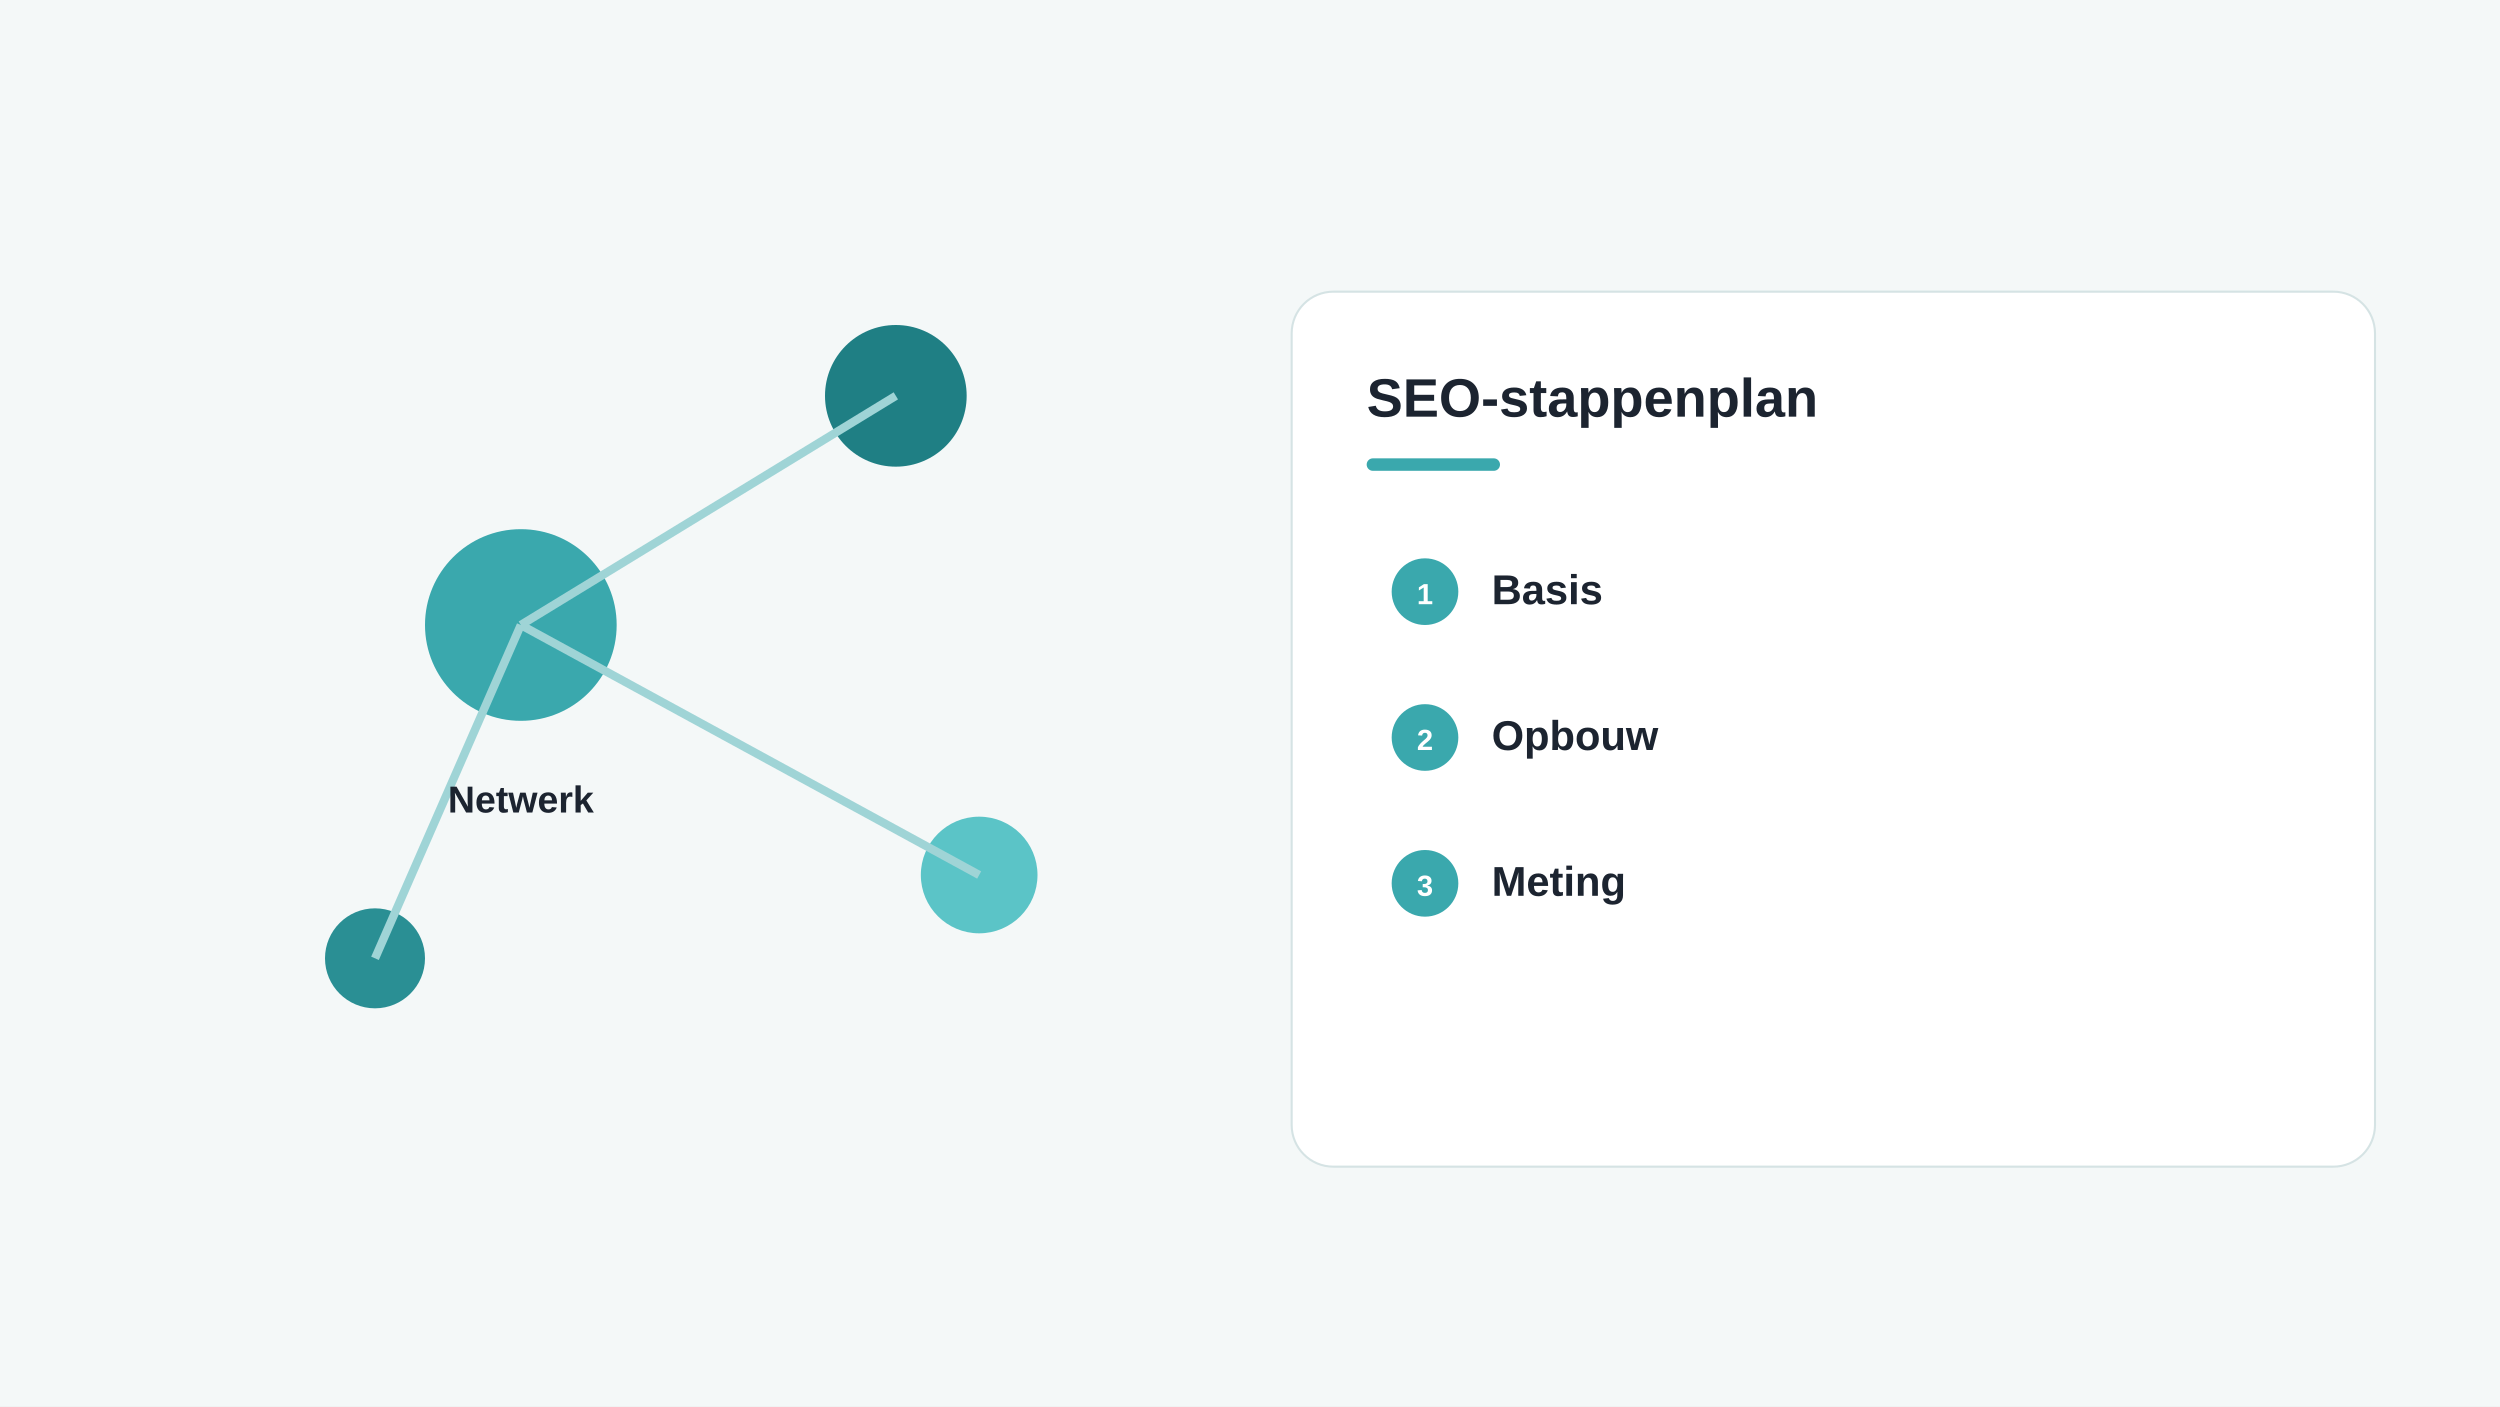
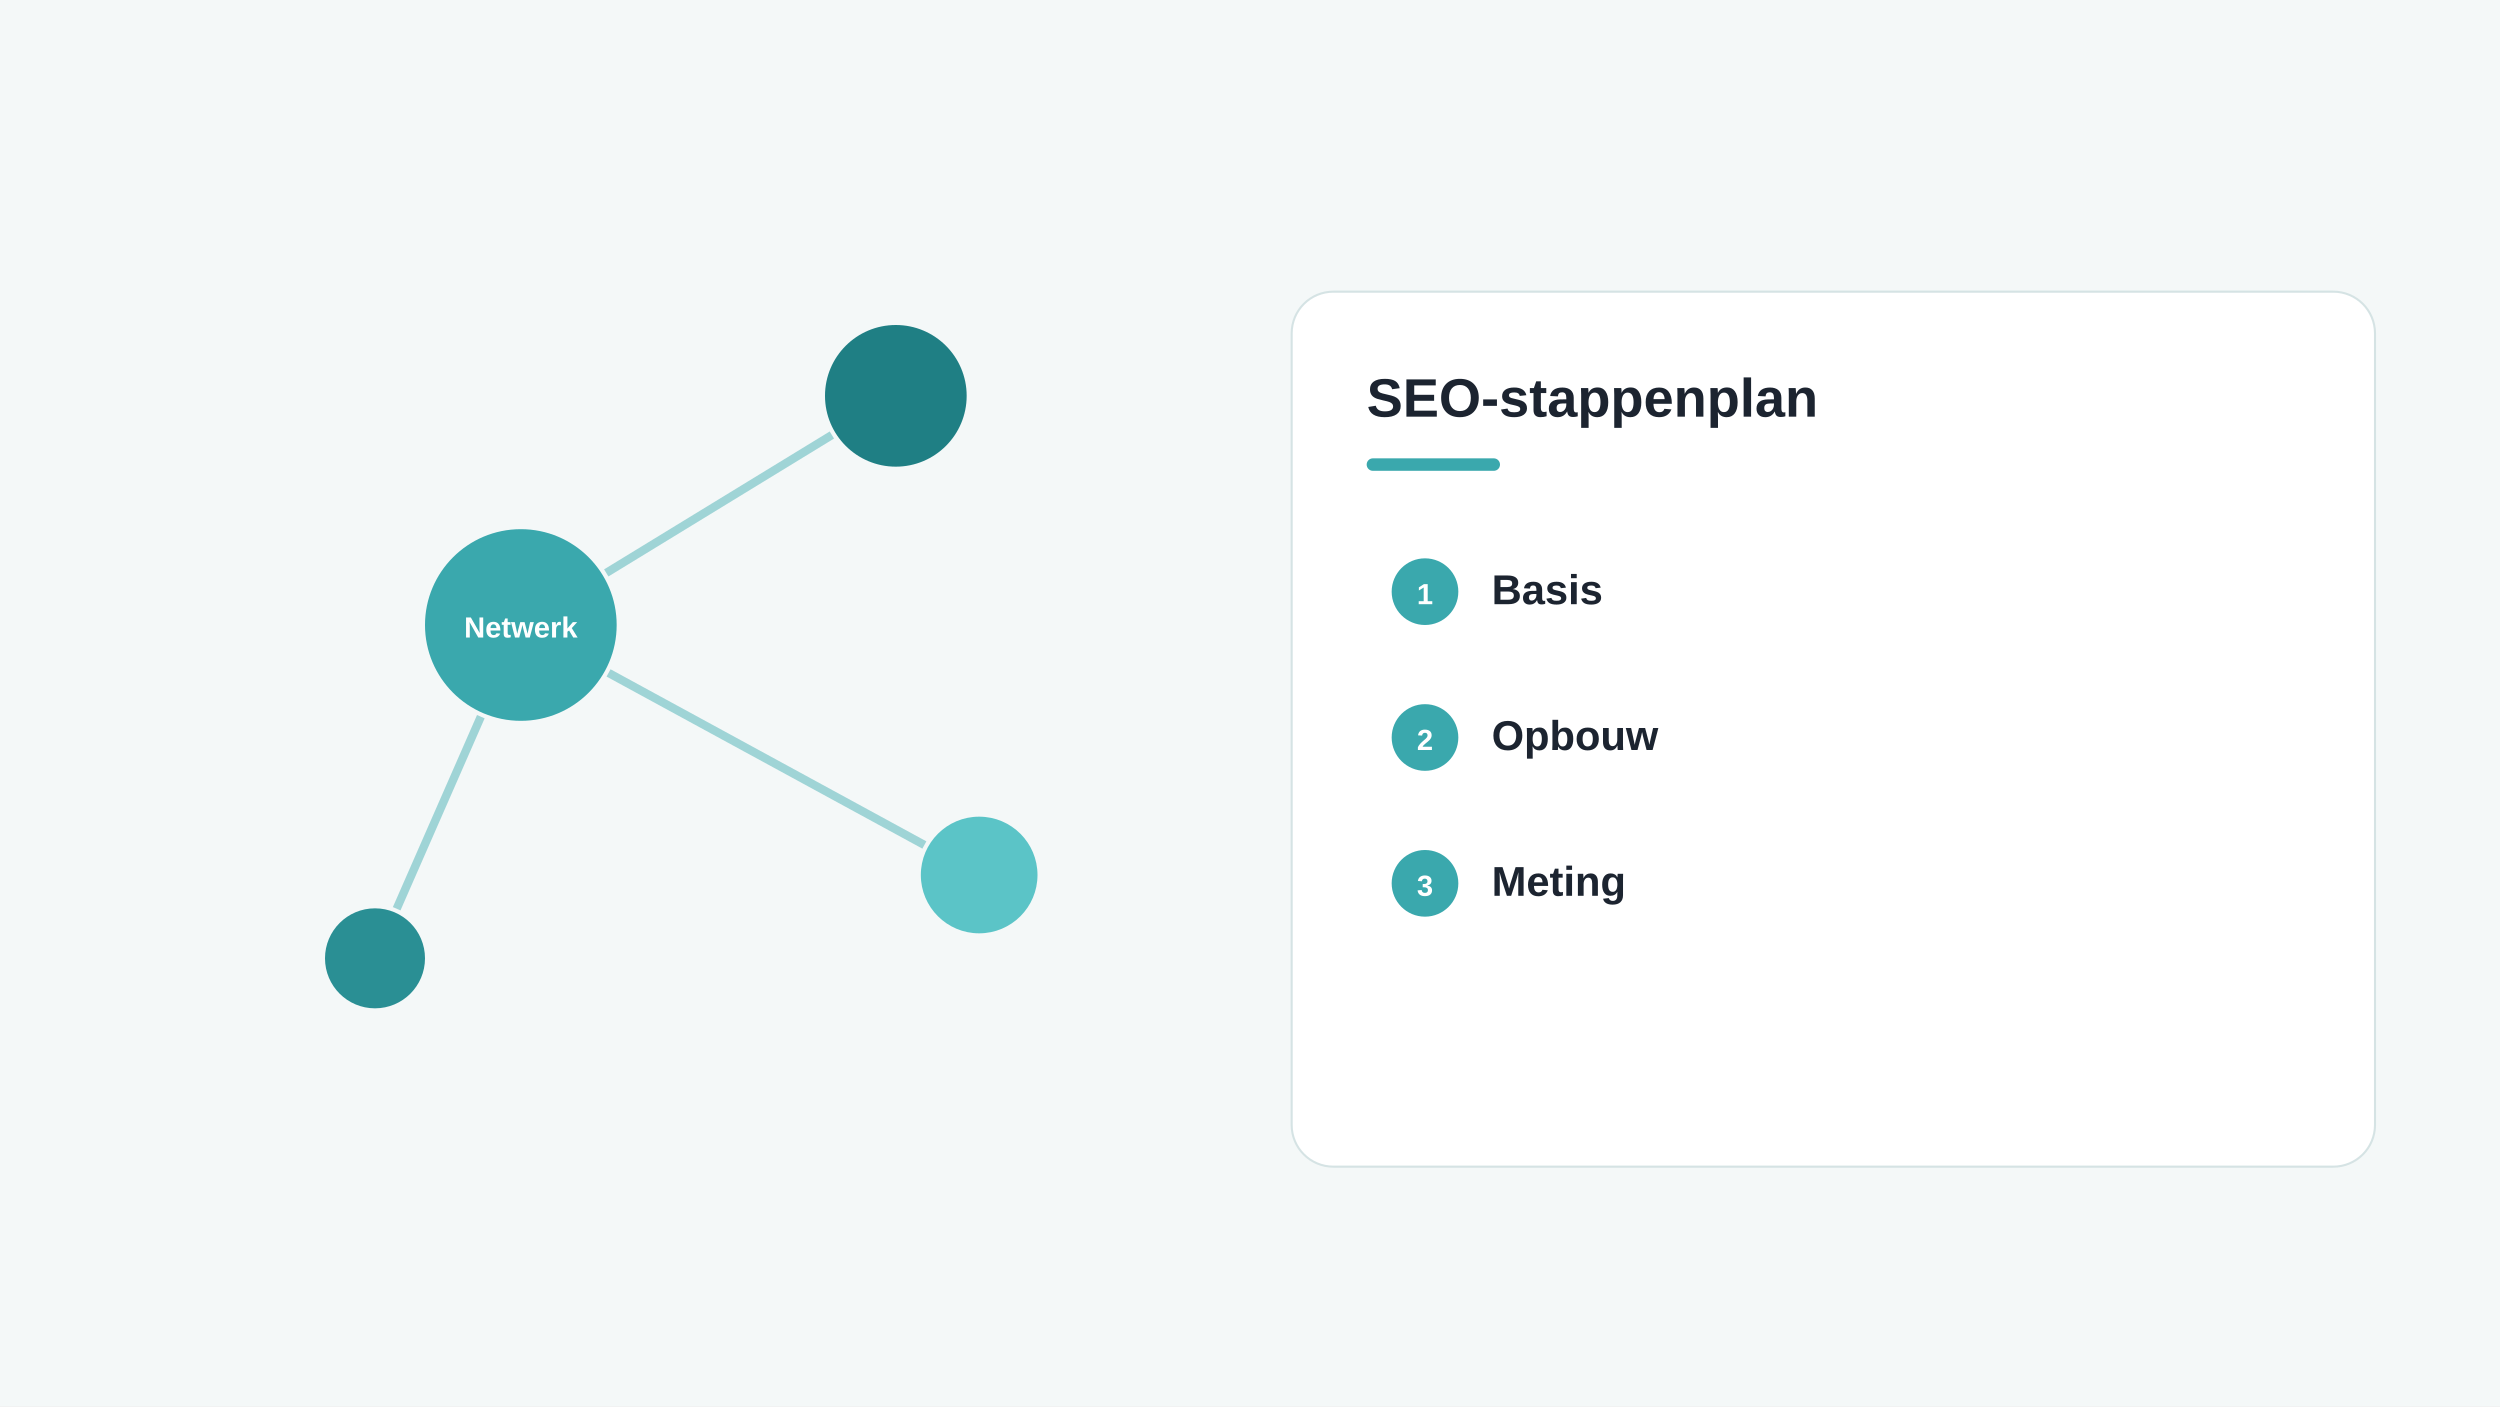
<svg xmlns="http://www.w3.org/2000/svg" width="1200" height="675" viewBox="0 0 1200 675" role="img">
  <rect width="1200" height="675" fill="#f4f8f8" />
+   <line x1="291" y1="275" x2="399.3" y2="208.8" stroke="#9fd4d6" stroke-width="4" />
+   <line x1="292.1" y1="323" x2="443.7" y2="405.6" stroke="#9fd4d6" stroke-width="4" />
+   <line x1="230.8" y1="344" x2="190.4" y2="436.2" stroke="#9fd4d6" stroke-width="4" />
  <circle cx="250" cy="300" r="46" fill="#3aa8ad" />
  <circle cx="430" cy="190" r="34" fill="#1f7f84" />
  <circle cx="470" cy="420" r="28" fill="#5bc4c7" />
  <circle cx="180" cy="460" r="24" fill="#2a8f94" />
-   <line x1="250" y1="300" x2="430" y2="190" stroke="#9fd4d6" stroke-width="4" />
-   <line x1="250" y1="300" x2="470" y2="420" stroke="#9fd4d6" stroke-width="4" />
-   <line x1="250" y1="300" x2="180" y2="460" stroke="#9fd4d6" stroke-width="4" />
-   <text x="250" y="390" fill="#1c2430" font-family="Segoe UI, Arial, sans-serif" font-size="18" font-weight="700" text-anchor="middle">Netwerk</text>
+   <text x="250" y="306" fill="#ffffff" font-family="Segoe UI, Arial, sans-serif" font-size="14" font-weight="700" text-anchor="middle">Netwerk</text>
  <rect x="620" y="140" width="520" height="420" rx="20" fill="#ffffff" stroke="#d5e3e4" />
  <text x="656" y="200" fill="#1c2430" font-family="Segoe UI, Arial, sans-serif" font-size="26" font-weight="700" text-anchor="start">SEO-stappenplan</text>
  <rect x="656" y="220" width="64" height="6" rx="3" fill="#3aa8ad" />
  <circle cx="684" cy="284" r="16" fill="#3aa8ad" />
  <text x="684" y="290" fill="#ffffff" font-family="Segoe UI, Arial, sans-serif" font-size="14" font-weight="700" text-anchor="middle">1</text>
  <text x="716" y="290" fill="#1c2430" font-family="Segoe UI, Arial, sans-serif" font-size="20" font-weight="600" text-anchor="start">Basis</text>
  <circle cx="684" cy="354" r="16" fill="#3aa8ad" />
  <text x="684" y="360" fill="#ffffff" font-family="Segoe UI, Arial, sans-serif" font-size="14" font-weight="700" text-anchor="middle">2</text>
  <text x="716" y="360" fill="#1c2430" font-family="Segoe UI, Arial, sans-serif" font-size="20" font-weight="600" text-anchor="start">Opbouw</text>
  <circle cx="684" cy="424" r="16" fill="#3aa8ad" />
  <text x="684" y="430" fill="#ffffff" font-family="Segoe UI, Arial, sans-serif" font-size="14" font-weight="700" text-anchor="middle">3</text>
  <text x="716" y="430" fill="#1c2430" font-family="Segoe UI, Arial, sans-serif" font-size="20" font-weight="600" text-anchor="start">Meting</text>
</svg>
